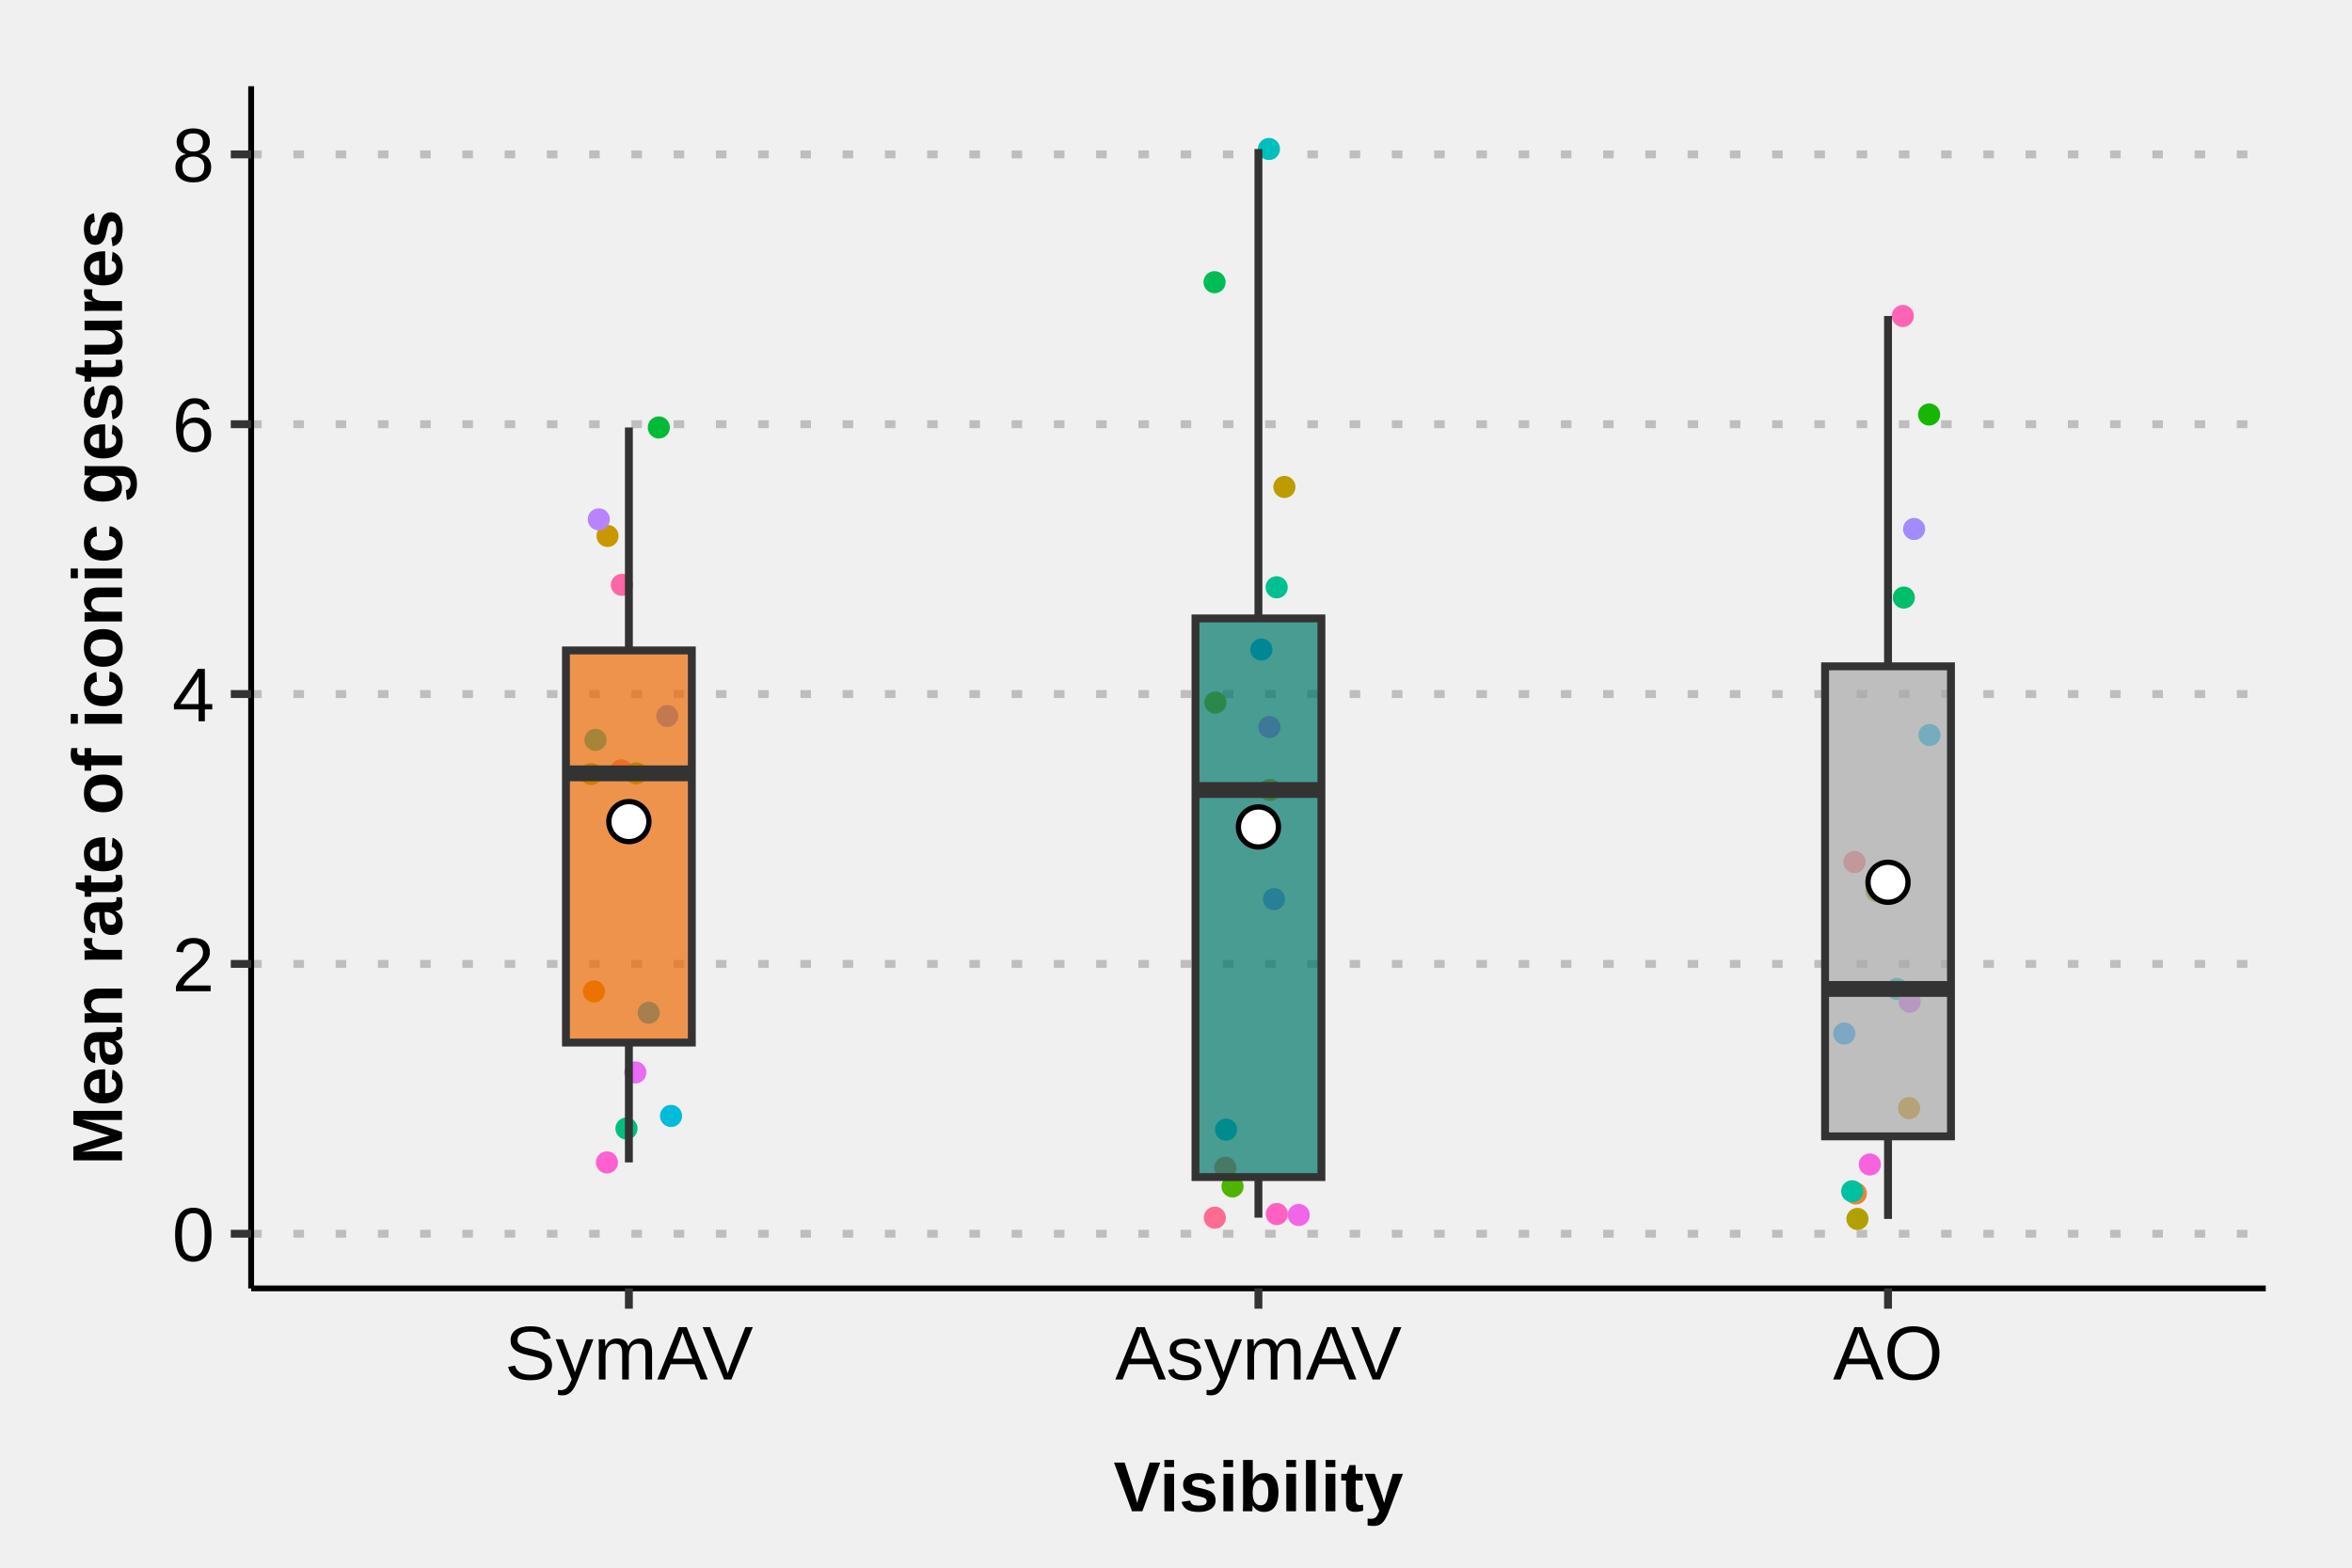
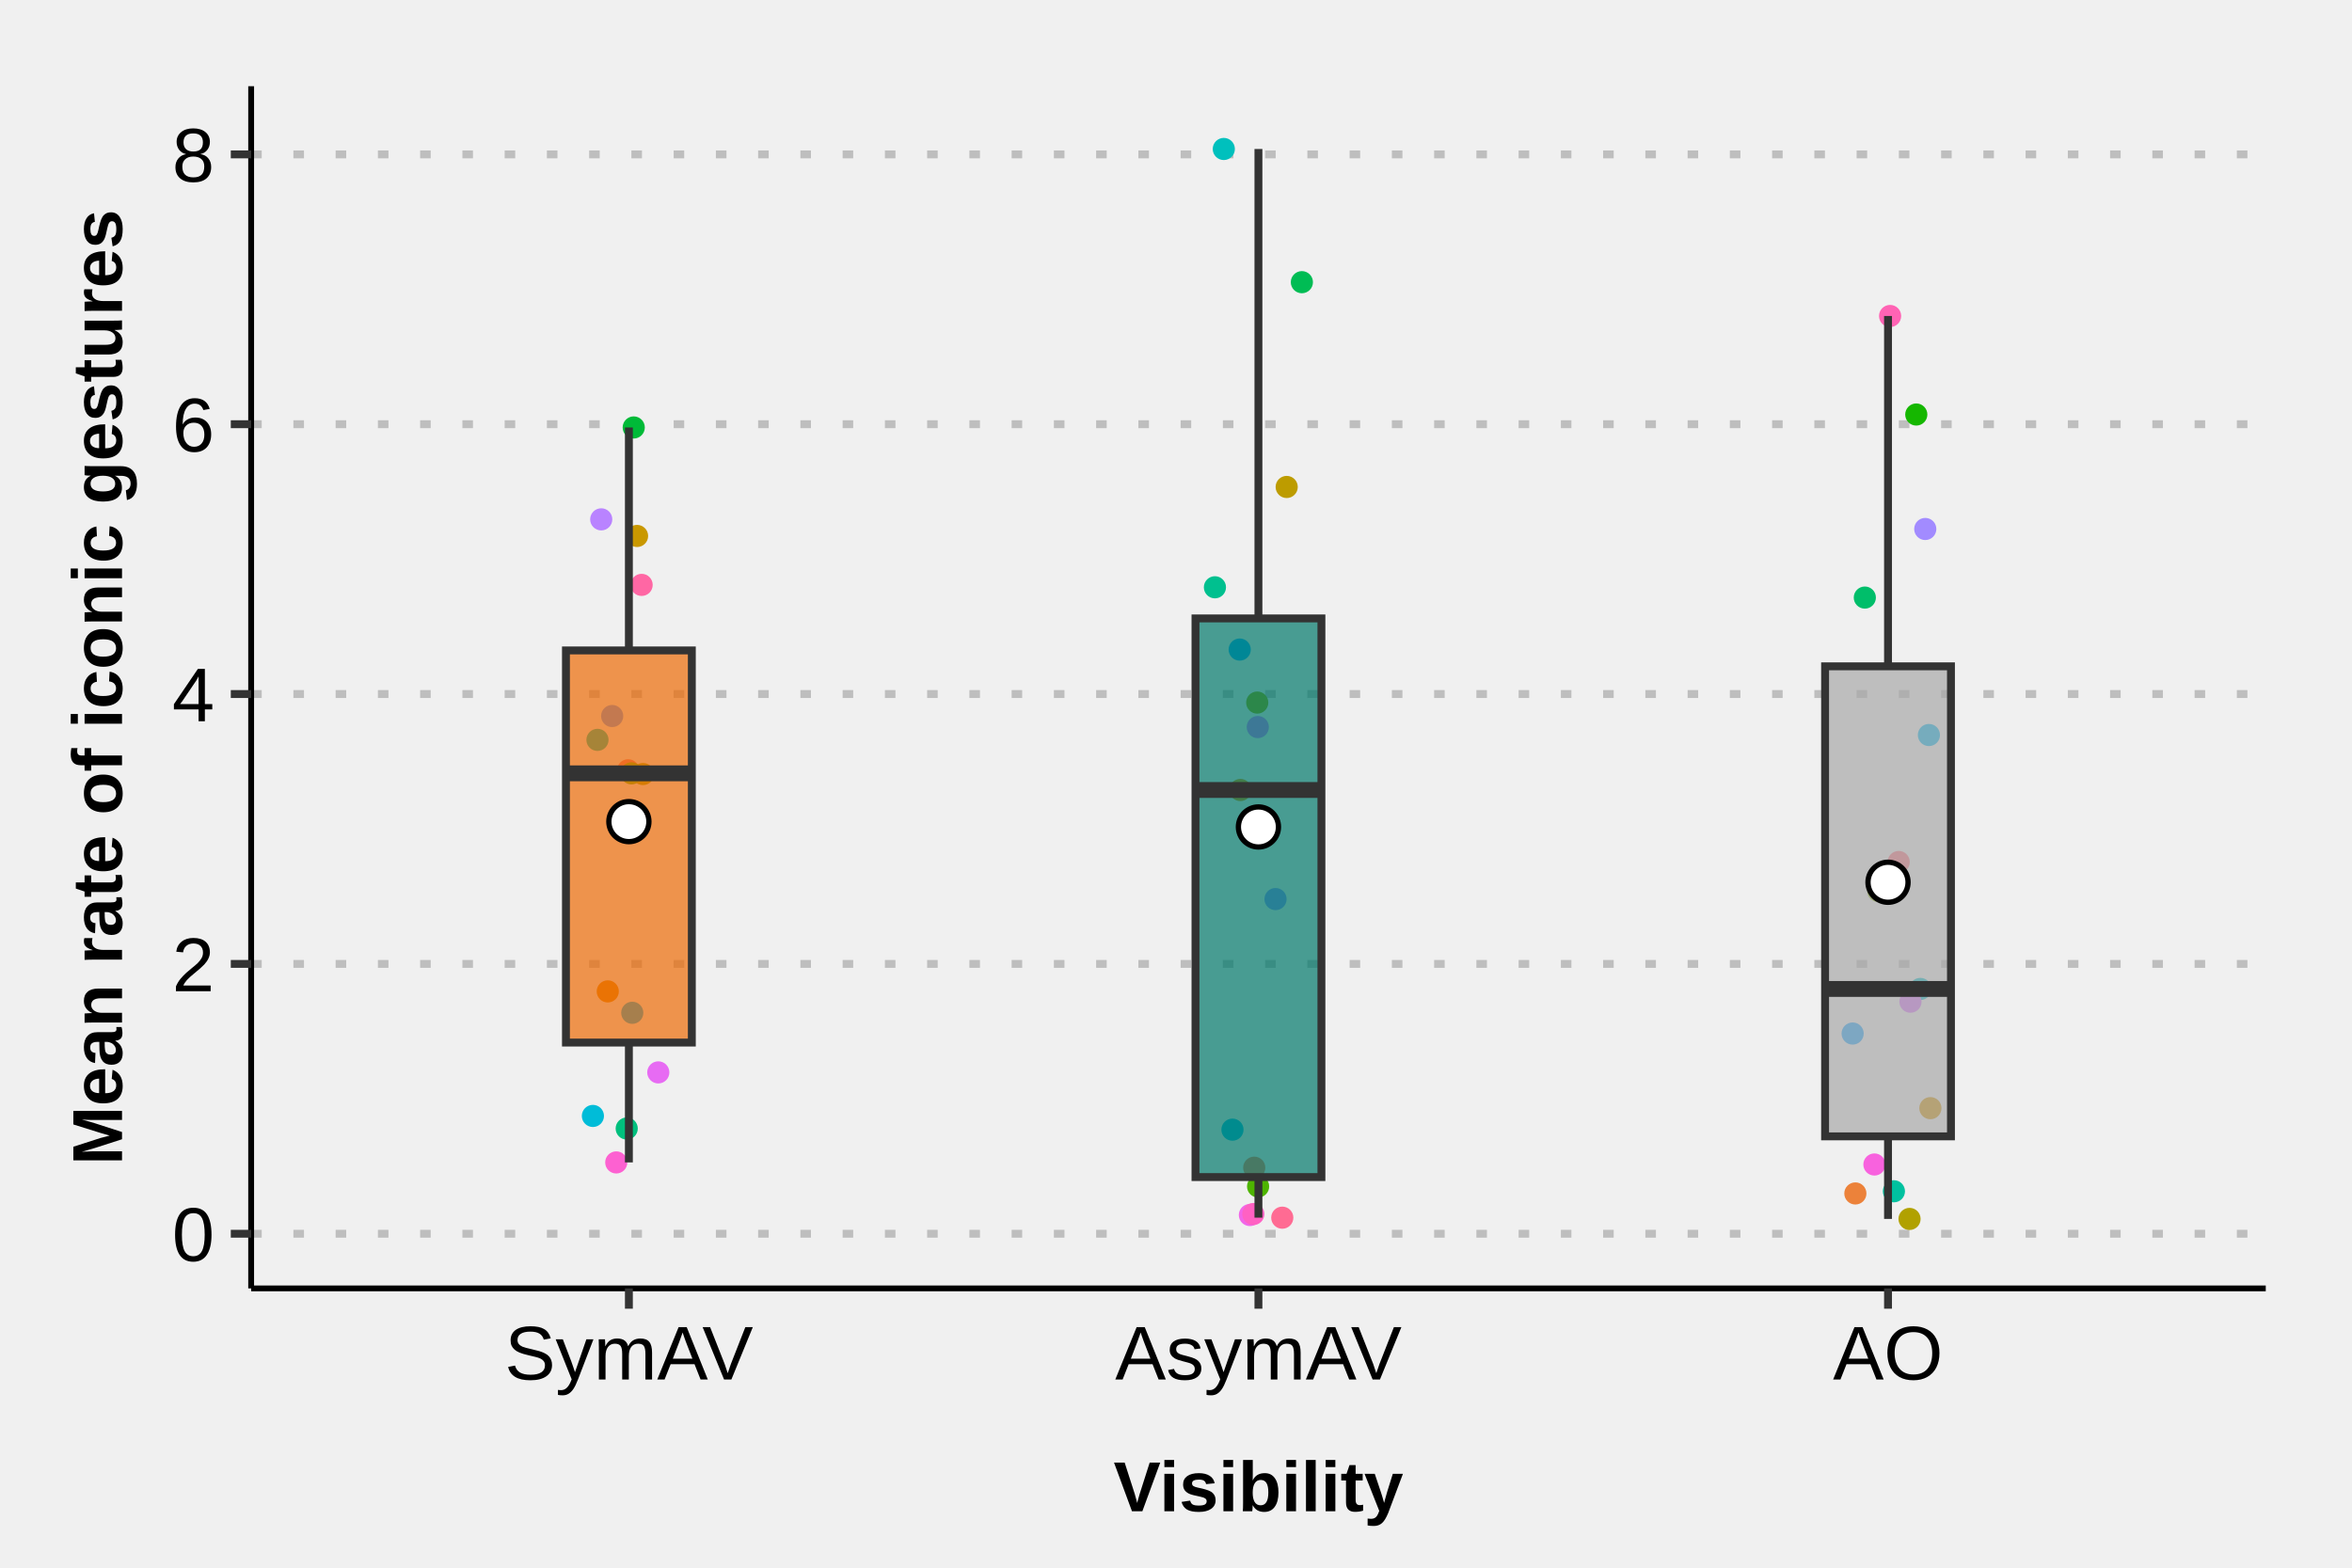
<svg xmlns="http://www.w3.org/2000/svg" width="432.00pt" height="288.00pt" viewBox="0 0 432.00 288.00">
  <g class="svglite">
    <defs>
      <style type="text/css">
    .svglite line, .svglite polyline, .svglite polygon, .svglite path, .svglite rect, .svglite circle {
      fill: none;
      stroke: #000000;
      stroke-linecap: round;
      stroke-linejoin: round;
      stroke-miterlimit: 10.00;
    }
    .svglite text {
      white-space: pre;
    }
    .svglite g.glyphgroup path {
      fill: inherit;
      stroke: none;
    }
  </style>
    </defs>
    <rect width="100%" height="100%" style="stroke: none; fill: none;" />
    <defs>
      <clipPath id="cpMC4wMHw0MzIuMDB8MC4wMHwyODguMDA=">
        <rect x="0.00" y="0.00" width="432.00" height="288.00" />
      </clipPath>
    </defs>
    <g clip-path="url(#cpMC4wMHw0MzIuMDB8MC4wMHwyODguMDA=)">
</g>
    <defs>
      <clipPath id="cpNDYuMTN8NDE2LjE2fDE1Ljg0fDIzNi42OQ==">
        <rect x="46.13" y="15.84" width="370.03" height="220.85" />
      </clipPath>
    </defs>
    <g clip-path="url(#cpNDYuMTN8NDE2LjE2fDE1Ljg0fDIzNi42OQ==)">
      <polyline points="46.13,226.65 416.16,226.65 " style="stroke-width: 1.45; stroke: #BEBEBE; stroke-dasharray: 1.94,5.82; stroke-linecap: butt;" />
      <polyline points="46.13,177.08 416.16,177.08 " style="stroke-width: 1.45; stroke: #BEBEBE; stroke-dasharray: 1.94,5.82; stroke-linecap: butt;" />
      <polyline points="46.13,127.50 416.16,127.50 " style="stroke-width: 1.45; stroke: #BEBEBE; stroke-dasharray: 1.94,5.82; stroke-linecap: butt;" />
      <polyline points="46.13,77.93 416.16,77.93 " style="stroke-width: 1.45; stroke: #BEBEBE; stroke-dasharray: 1.94,5.82; stroke-linecap: butt;" />
      <polyline points="46.13,28.36 416.16,28.36 " style="stroke-width: 1.45; stroke: #BEBEBE; stroke-dasharray: 1.94,5.82; stroke-linecap: butt;" />
-       <circle cx="114.12" cy="141.51" r="1.55" style="stroke-width: 0.97; stroke: #F8766D; fill: #F8766D;" />
-       <circle cx="225.06" cy="214.52" r="1.55" style="stroke-width: 0.97; stroke: #F27C56; fill: #F27C56;" />
-       <circle cx="340.87" cy="219.25" r="1.55" style="stroke-width: 0.97; stroke: #EC823A; fill: #EC823A;" />
-       <circle cx="109.10" cy="182.13" r="1.55" style="stroke-width: 0.97; stroke: #E58700; fill: #E58700;" />
-       <circle cx="233.25" cy="145.13" r="1.55" style="stroke-width: 0.97; stroke: #DC8D00; fill: #DC8D00;" />
-       <circle cx="350.65" cy="203.58" r="1.55" style="stroke-width: 0.97; stroke: #D39200; fill: #D39200;" />
-       <circle cx="111.59" cy="98.46" r="1.55" style="stroke-width: 0.97; stroke: #C99800; fill: #C99800;" />
-       <circle cx="235.91" cy="89.46" r="1.55" style="stroke-width: 0.97; stroke: #BD9C00; fill: #BD9C00;" />
-       <circle cx="341.16" cy="223.93" r="1.55" style="stroke-width: 0.97; stroke: #B1A100; fill: #B1A100;" />
-       <circle cx="108.58" cy="142.20" r="1.55" style="stroke-width: 0.97; stroke: #A3A500; fill: #A3A500;" />
-       <circle cx="223.23" cy="129.07" r="1.55" style="stroke-width: 0.97; stroke: #93AA00; fill: #93AA00;" />
-       <circle cx="344.65" cy="163.68" r="1.55" style="stroke-width: 0.97; stroke: #81AD00; fill: #81AD00;" />
-       <circle cx="116.86" cy="142.07" r="1.55" style="stroke-width: 0.97; stroke: #6BB100; fill: #6BB100;" />
-       <circle cx="226.38" cy="217.96" r="1.55" style="stroke-width: 0.97; stroke: #4EB400; fill: #4EB400;" />
-       <circle cx="354.33" cy="76.15" r="1.55" style="stroke-width: 0.97; stroke: #15B700; fill: #15B700;" />
-       <circle cx="121.01" cy="78.53" r="1.55" style="stroke-width: 0.97; stroke: #00BA38; fill: #00BA38;" />
-       <circle cx="223.08" cy="51.84" r="1.55" style="stroke-width: 0.97; stroke: #00BC54; fill: #00BC54;" />
-       <circle cx="349.68" cy="109.78" r="1.55" style="stroke-width: 0.97; stroke: #00BE6A; fill: #00BE6A;" />
-       <circle cx="115.07" cy="207.32" r="1.55" style="stroke-width: 0.97; stroke: #00BF7D; fill: #00BF7D;" />
-       <circle cx="234.49" cy="107.89" r="1.55" style="stroke-width: 0.97; stroke: #00C08F; fill: #00C08F;" />
-       <circle cx="340.20" cy="218.85" r="1.55" style="stroke-width: 0.97; stroke: #00C19F; fill: #00C19F;" />
-       <circle cx="109.37" cy="135.92" r="1.55" style="stroke-width: 0.97; stroke: #00C0AF; fill: #00C0AF;" />
-       <circle cx="233.07" cy="27.37" r="1.55" style="stroke-width: 0.97; stroke: #00C0BD; fill: #00C0BD;" />
-       <circle cx="348.42" cy="181.68" r="1.55" style="stroke-width: 0.97; stroke: #00BECB; fill: #00BECB;" />
-       <circle cx="123.25" cy="205.01" r="1.55" style="stroke-width: 0.97; stroke: #00BCD8; fill: #00BCD8;" />
-       <circle cx="225.19" cy="207.53" r="1.55" style="stroke-width: 0.97; stroke: #00B9E3; fill: #00B9E3;" />
-       <circle cx="354.40" cy="135.03" r="1.55" style="stroke-width: 0.97; stroke: #00B5EE; fill: #00B5EE;" />
-       <circle cx="119.15" cy="186.06" r="1.55" style="stroke-width: 0.97; stroke: #00B0F6; fill: #00B0F6;" />
-       <circle cx="231.68" cy="119.33" r="1.55" style="stroke-width: 0.97; stroke: #00AAFE; fill: #00AAFE;" />
-       <circle cx="338.75" cy="189.87" r="1.55" style="stroke-width: 0.97; stroke: #18A3FF; fill: #18A3FF;" />
-       <circle cx="122.55" cy="131.54" r="1.55" style="stroke-width: 0.97; stroke: #619CFF; fill: #619CFF;" />
-       <circle cx="234.00" cy="165.17" r="1.55" style="stroke-width: 0.97; stroke: #8694FF; fill: #8694FF;" />
-       <circle cx="351.57" cy="97.18" r="1.55" style="stroke-width: 0.97; stroke: #A28BFF; fill: #A28BFF;" />
-       <circle cx="109.98" cy="95.41" r="1.55" style="stroke-width: 0.97; stroke: #B983FF; fill: #B983FF;" />
-       <circle cx="233.16" cy="133.57" r="1.55" style="stroke-width: 0.97; stroke: #CB7AFF; fill: #CB7AFF;" />
-       <circle cx="350.76" cy="184.02" r="1.55" style="stroke-width: 0.97; stroke: #DB72FB; fill: #DB72FB;" />
-       <circle cx="116.69" cy="197.01" r="1.55" style="stroke-width: 0.97; stroke: #E76BF3; fill: #E76BF3;" />
-       <circle cx="238.54" cy="223.21" r="1.55" style="stroke-width: 0.97; stroke: #F166E9; fill: #F166E9;" />
-       <circle cx="343.44" cy="213.93" r="1.55" style="stroke-width: 0.97; stroke: #F862DE; fill: #F862DE;" />
-       <circle cx="111.48" cy="213.55" r="1.55" style="stroke-width: 0.97; stroke: #FD61D1; fill: #FD61D1;" />
-       <circle cx="234.51" cy="223.03" r="1.55" style="stroke-width: 0.97; stroke: #FF61C3; fill: #FF61C3;" />
-       <circle cx="349.50" cy="58.05" r="1.55" style="stroke-width: 0.97; stroke: #FF63B4; fill: #FF63B4;" />
-       <circle cx="114.22" cy="107.45" r="1.55" style="stroke-width: 0.97; stroke: #FF67A4; fill: #FF67A4;" />
-       <circle cx="223.13" cy="223.70" r="1.55" style="stroke-width: 0.97; stroke: #FF6B93; fill: #FF6B93;" />
-       <circle cx="340.63" cy="158.36" r="1.55" style="stroke-width: 0.97; stroke: #FC7181; fill: #FC7181;" />
+       <circle cx="115.37" cy="141.51" r="1.55" style="stroke-width: 0.97; stroke: #F8766D; fill: #F8766D;" />
+       <circle cx="230.37" cy="214.52" r="1.55" style="stroke-width: 0.97; stroke: #F27C56; fill: #F27C56;" />
+       <circle cx="340.78" cy="219.25" r="1.55" style="stroke-width: 0.97; stroke: #EC823A; fill: #EC823A;" />
+       <circle cx="111.63" cy="182.13" r="1.55" style="stroke-width: 0.97; stroke: #E58700; fill: #E58700;" />
+       <circle cx="227.82" cy="145.13" r="1.55" style="stroke-width: 0.97; stroke: #DC8D00; fill: #DC8D00;" />
+       <circle cx="354.56" cy="203.58" r="1.55" style="stroke-width: 0.97; stroke: #D39200; fill: #D39200;" />
+       <circle cx="117.01" cy="98.46" r="1.55" style="stroke-width: 0.97; stroke: #C99800; fill: #C99800;" />
+       <circle cx="236.33" cy="89.46" r="1.55" style="stroke-width: 0.97; stroke: #BD9C00; fill: #BD9C00;" />
+       <circle cx="350.73" cy="223.93" r="1.55" style="stroke-width: 0.97; stroke: #B1A100; fill: #B1A100;" />
+       <circle cx="118.10" cy="142.20" r="1.55" style="stroke-width: 0.97; stroke: #A3A500; fill: #A3A500;" />
+       <circle cx="230.92" cy="129.07" r="1.55" style="stroke-width: 0.97; stroke: #93AA00; fill: #93AA00;" />
+       <circle cx="345.00" cy="163.68" r="1.55" style="stroke-width: 0.97; stroke: #81AD00; fill: #81AD00;" />
+       <circle cx="115.99" cy="142.07" r="1.55" style="stroke-width: 0.97; stroke: #6BB100; fill: #6BB100;" />
+       <circle cx="231.08" cy="217.96" r="1.55" style="stroke-width: 0.97; stroke: #4EB400; fill: #4EB400;" />
+       <circle cx="351.97" cy="76.15" r="1.55" style="stroke-width: 0.97; stroke: #15B700; fill: #15B700;" />
+       <circle cx="116.40" cy="78.53" r="1.55" style="stroke-width: 0.97; stroke: #00BA38; fill: #00BA38;" />
+       <circle cx="239.12" cy="51.84" r="1.55" style="stroke-width: 0.97; stroke: #00BC54; fill: #00BC54;" />
+       <circle cx="342.52" cy="109.78" r="1.55" style="stroke-width: 0.97; stroke: #00BE6A; fill: #00BE6A;" />
+       <circle cx="115.11" cy="207.32" r="1.55" style="stroke-width: 0.97; stroke: #00BF7D; fill: #00BF7D;" />
+       <circle cx="223.15" cy="107.89" r="1.55" style="stroke-width: 0.97; stroke: #00C08F; fill: #00C08F;" />
+       <circle cx="347.86" cy="218.85" r="1.55" style="stroke-width: 0.97; stroke: #00C19F; fill: #00C19F;" />
+       <circle cx="109.74" cy="135.92" r="1.55" style="stroke-width: 0.97; stroke: #00C0AF; fill: #00C0AF;" />
+       <circle cx="224.78" cy="27.37" r="1.55" style="stroke-width: 0.97; stroke: #00C0BD; fill: #00C0BD;" />
+       <circle cx="352.71" cy="181.68" r="1.55" style="stroke-width: 0.97; stroke: #00BECB; fill: #00BECB;" />
+       <circle cx="108.90" cy="205.01" r="1.55" style="stroke-width: 0.97; stroke: #00BCD8; fill: #00BCD8;" />
+       <circle cx="226.37" cy="207.53" r="1.55" style="stroke-width: 0.97; stroke: #00B9E3; fill: #00B9E3;" />
+       <circle cx="354.29" cy="135.03" r="1.55" style="stroke-width: 0.97; stroke: #00B5EE; fill: #00B5EE;" />
+       <circle cx="116.13" cy="186.06" r="1.55" style="stroke-width: 0.97; stroke: #00B0F6; fill: #00B0F6;" />
+       <circle cx="227.70" cy="119.33" r="1.55" style="stroke-width: 0.97; stroke: #00AAFE; fill: #00AAFE;" />
+       <circle cx="340.28" cy="189.87" r="1.55" style="stroke-width: 0.97; stroke: #18A3FF; fill: #18A3FF;" />
+       <circle cx="112.44" cy="131.54" r="1.55" style="stroke-width: 0.97; stroke: #619CFF; fill: #619CFF;" />
+       <circle cx="234.28" cy="165.17" r="1.55" style="stroke-width: 0.97; stroke: #8694FF; fill: #8694FF;" />
+       <circle cx="353.62" cy="97.18" r="1.55" style="stroke-width: 0.97; stroke: #A28BFF; fill: #A28BFF;" />
+       <circle cx="110.43" cy="95.41" r="1.55" style="stroke-width: 0.97; stroke: #B983FF; fill: #B983FF;" />
+       <circle cx="231.02" cy="133.57" r="1.55" style="stroke-width: 0.97; stroke: #CB7AFF; fill: #CB7AFF;" />
+       <circle cx="350.90" cy="184.02" r="1.55" style="stroke-width: 0.97; stroke: #DB72FB; fill: #DB72FB;" />
+       <circle cx="120.91" cy="197.01" r="1.55" style="stroke-width: 0.97; stroke: #E76BF3; fill: #E76BF3;" />
+       <circle cx="229.57" cy="223.21" r="1.55" style="stroke-width: 0.97; stroke: #F166E9; fill: #F166E9;" />
+       <circle cx="344.28" cy="213.93" r="1.55" style="stroke-width: 0.97; stroke: #F862DE; fill: #F862DE;" />
+       <circle cx="113.19" cy="213.55" r="1.55" style="stroke-width: 0.97; stroke: #FD61D1; fill: #FD61D1;" />
+       <circle cx="230.20" cy="223.03" r="1.55" style="stroke-width: 0.97; stroke: #FF61C3; fill: #FF61C3;" />
+       <circle cx="347.16" cy="58.05" r="1.55" style="stroke-width: 0.97; stroke: #FF63B4; fill: #FF63B4;" />
+       <circle cx="117.85" cy="107.45" r="1.55" style="stroke-width: 0.97; stroke: #FF67A4; fill: #FF67A4;" />
+       <circle cx="235.52" cy="223.70" r="1.55" style="stroke-width: 0.97; stroke: #FF6B93; fill: #FF6B93;" />
+       <circle cx="348.74" cy="158.36" r="1.55" style="stroke-width: 0.97; stroke: #FC7181; fill: #FC7181;" />
      <line x1="115.51" y1="119.49" x2="115.51" y2="78.53" style="stroke-width: 1.45; stroke: #333333; stroke-linecap: butt;" />
      <line x1="115.51" y1="191.53" x2="115.51" y2="213.55" style="stroke-width: 1.45; stroke: #333333; stroke-linecap: butt;" />
      <polygon points="103.95,119.49 103.95,191.53 127.07,191.53 127.07,119.49 103.95,119.49 " style="stroke-width: 1.45; stroke: #333333; stroke-linecap: butt; stroke-linejoin: miter; fill: #ED6B06; fill-opacity: 0.70;" />
      <line x1="103.95" y1="142.07" x2="127.07" y2="142.07" style="stroke-width: 2.91; stroke: #333333; stroke-linecap: butt; stroke-linejoin: miter;" />
      <line x1="231.14" y1="113.61" x2="231.14" y2="27.37" style="stroke-width: 1.45; stroke: #333333; stroke-linecap: butt;" />
      <line x1="231.14" y1="216.24" x2="231.14" y2="223.70" style="stroke-width: 1.45; stroke: #333333; stroke-linecap: butt;" />
      <polygon points="219.58,113.61 219.58,216.24 242.71,216.24 242.71,113.61 219.58,113.61 " style="stroke-width: 1.45; stroke: #333333; stroke-linecap: butt; stroke-linejoin: miter; fill: #00786A; fill-opacity: 0.70;" />
      <line x1="219.58" y1="145.13" x2="242.71" y2="145.13" style="stroke-width: 2.91; stroke: #333333; stroke-linecap: butt; stroke-linejoin: miter;" />
      <line x1="346.78" y1="122.41" x2="346.78" y2="58.05" style="stroke-width: 1.45; stroke: #333333; stroke-linecap: butt;" />
      <line x1="346.78" y1="208.76" x2="346.78" y2="223.93" style="stroke-width: 1.45; stroke: #333333; stroke-linecap: butt;" />
      <polygon points="335.22,122.41 335.22,208.76 358.34,208.76 358.34,122.41 335.22,122.41 " style="stroke-width: 1.45; stroke: #333333; stroke-linecap: butt; stroke-linejoin: miter; fill: #A9A9A9; fill-opacity: 0.70;" />
      <line x1="335.22" y1="181.68" x2="358.34" y2="181.68" style="stroke-width: 2.91; stroke: #333333; stroke-linecap: butt; stroke-linejoin: miter;" />
      <circle cx="115.51" cy="150.94" r="3.68" style="stroke-width: 0.97; fill: #FFFFFF;" />
      <circle cx="231.14" cy="151.92" r="3.68" style="stroke-width: 0.97; fill: #FFFFFF;" />
      <circle cx="346.78" cy="162.08" r="3.68" style="stroke-width: 0.97; fill: #FFFFFF;" />
    </g>
    <g clip-path="url(#cpMC4wMHw0MzIuMDB8MC4wMHwyODguMDA=)">
      <polyline points="46.13,236.69 46.13,15.84 " style="stroke-width: 1.07; stroke-linecap: butt;" />
      <text x="39.40" y="231.66" text-anchor="end" style="font-size: 14.00px; font-family: &quot;Arial&quot;;" textLength="7.78px" lengthAdjust="spacingAndGlyphs">0</text>
      <text x="39.40" y="182.09" text-anchor="end" style="font-size: 14.00px; font-family: &quot;Arial&quot;;" textLength="7.78px" lengthAdjust="spacingAndGlyphs">2</text>
      <text x="39.40" y="132.51" text-anchor="end" style="font-size: 14.00px; font-family: &quot;Arial&quot;;" textLength="7.78px" lengthAdjust="spacingAndGlyphs">4</text>
      <text x="39.40" y="82.94" text-anchor="end" style="font-size: 14.00px; font-family: &quot;Arial&quot;;" textLength="7.78px" lengthAdjust="spacingAndGlyphs">6</text>
      <text x="39.40" y="33.37" text-anchor="end" style="font-size: 14.00px; font-family: &quot;Arial&quot;;" textLength="7.78px" lengthAdjust="spacingAndGlyphs">8</text>
      <polyline points="42.39,226.65 46.13,226.65 " style="stroke-width: 1.45; stroke: #333333; stroke-linecap: butt;" />
      <polyline points="42.39,177.08 46.13,177.08 " style="stroke-width: 1.45; stroke: #333333; stroke-linecap: butt;" />
      <polyline points="42.39,127.50 46.13,127.50 " style="stroke-width: 1.45; stroke: #333333; stroke-linecap: butt;" />
      <polyline points="42.39,77.93 46.13,77.93 " style="stroke-width: 1.45; stroke: #333333; stroke-linecap: butt;" />
      <polyline points="42.39,28.36 46.13,28.36 " style="stroke-width: 1.45; stroke: #333333; stroke-linecap: butt;" />
      <polyline points="46.13,236.69 416.16,236.69 " style="stroke-width: 1.07; stroke-linecap: butt;" />
      <polyline points="115.51,240.42 115.51,236.69 " style="stroke-width: 1.45; stroke: #333333; stroke-linecap: butt;" />
      <polyline points="231.14,240.42 231.14,236.69 " style="stroke-width: 1.45; stroke: #333333; stroke-linecap: butt;" />
      <polyline points="346.78,240.42 346.78,236.69 " style="stroke-width: 1.45; stroke: #333333; stroke-linecap: butt;" />
      <text x="115.51" y="253.43" text-anchor="middle" style="font-size: 14.00px; font-family: &quot;Arial&quot;;" textLength="45.66px" lengthAdjust="spacingAndGlyphs">SymAV</text>
      <text x="231.14" y="253.43" text-anchor="middle" style="font-size: 14.00px; font-family: &quot;Arial&quot;;" textLength="52.66px" lengthAdjust="spacingAndGlyphs">AsymAV</text>
      <text x="346.78" y="253.43" text-anchor="middle" style="font-size: 14.00px; font-family: &quot;Arial&quot;;" textLength="20.23px" lengthAdjust="spacingAndGlyphs">AO</text>
      <text x="231.14" y="277.63" text-anchor="middle" style="font-size: 13.00px; font-weight: bold; font-family: &quot;Arial&quot;;" textLength="53.22px" lengthAdjust="spacingAndGlyphs">Visibility</text>
      <text transform="translate(22.41,126.26) rotate(-90)" text-anchor="middle" style="font-size: 13.00px; font-weight: bold; font-family: &quot;Arial&quot;;" textLength="175.56px" lengthAdjust="spacingAndGlyphs">Mean rate of iconic gestures</text>
    </g>
  </g>
</svg>
